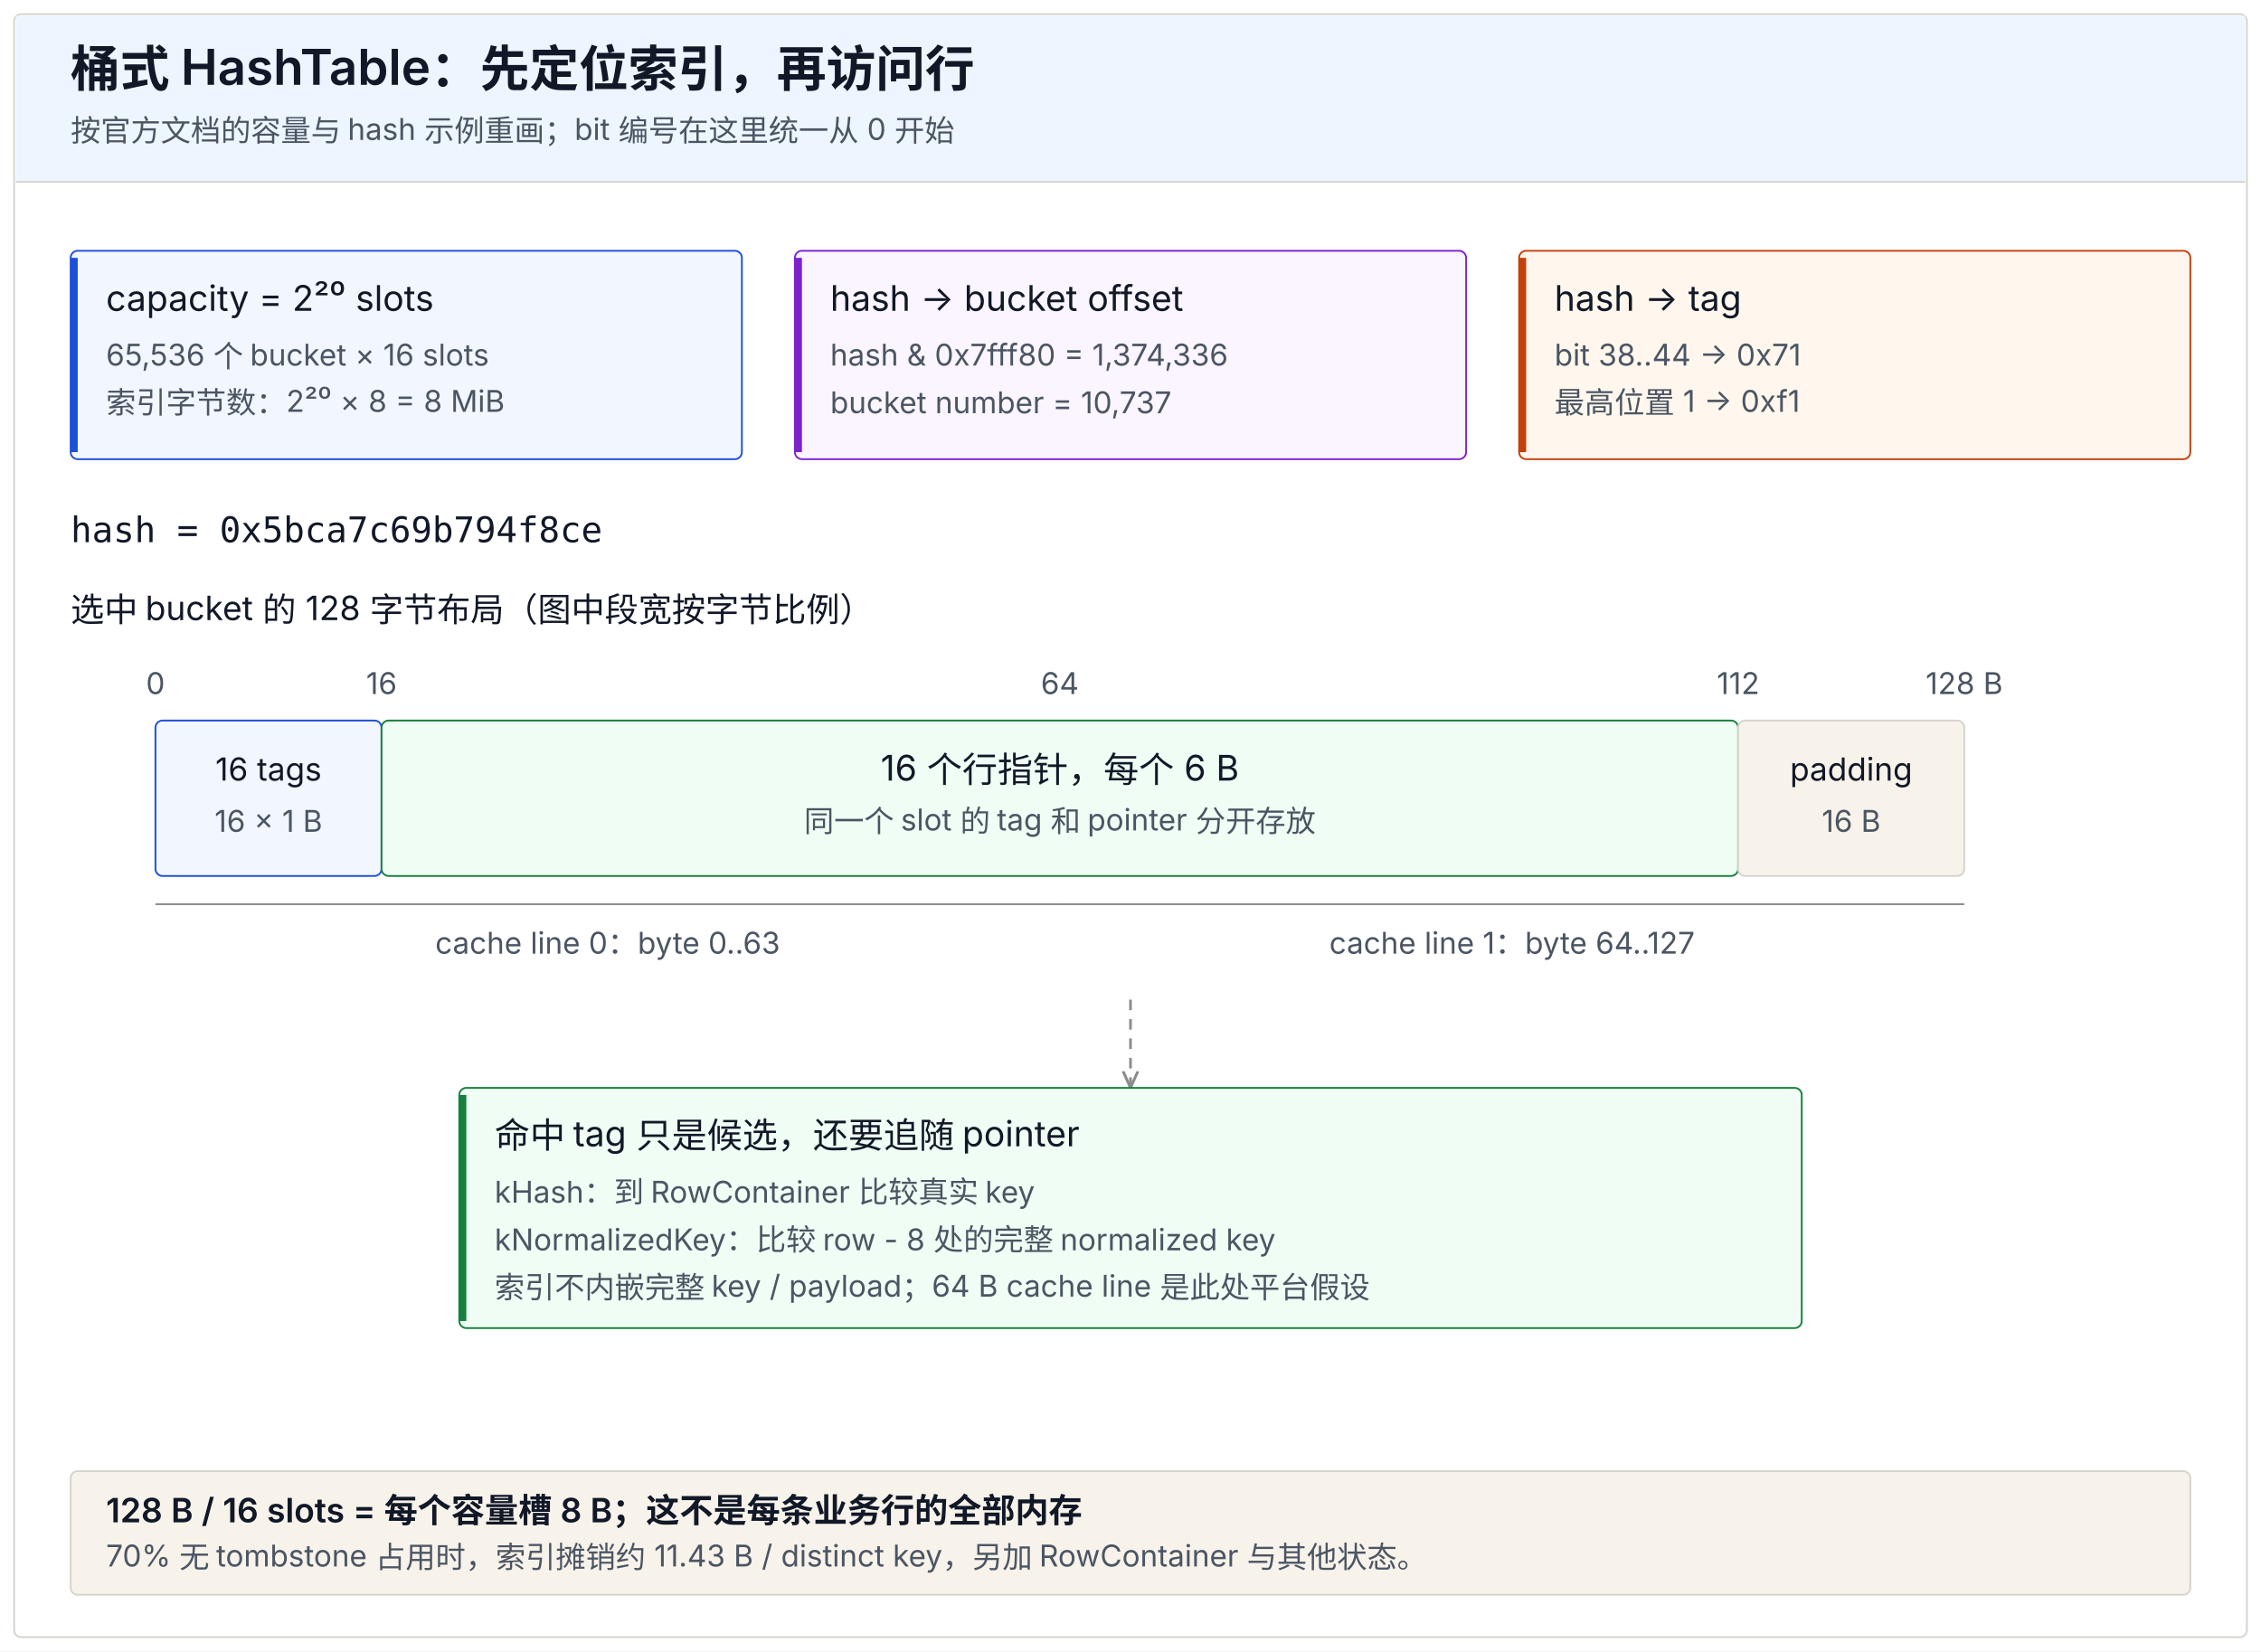
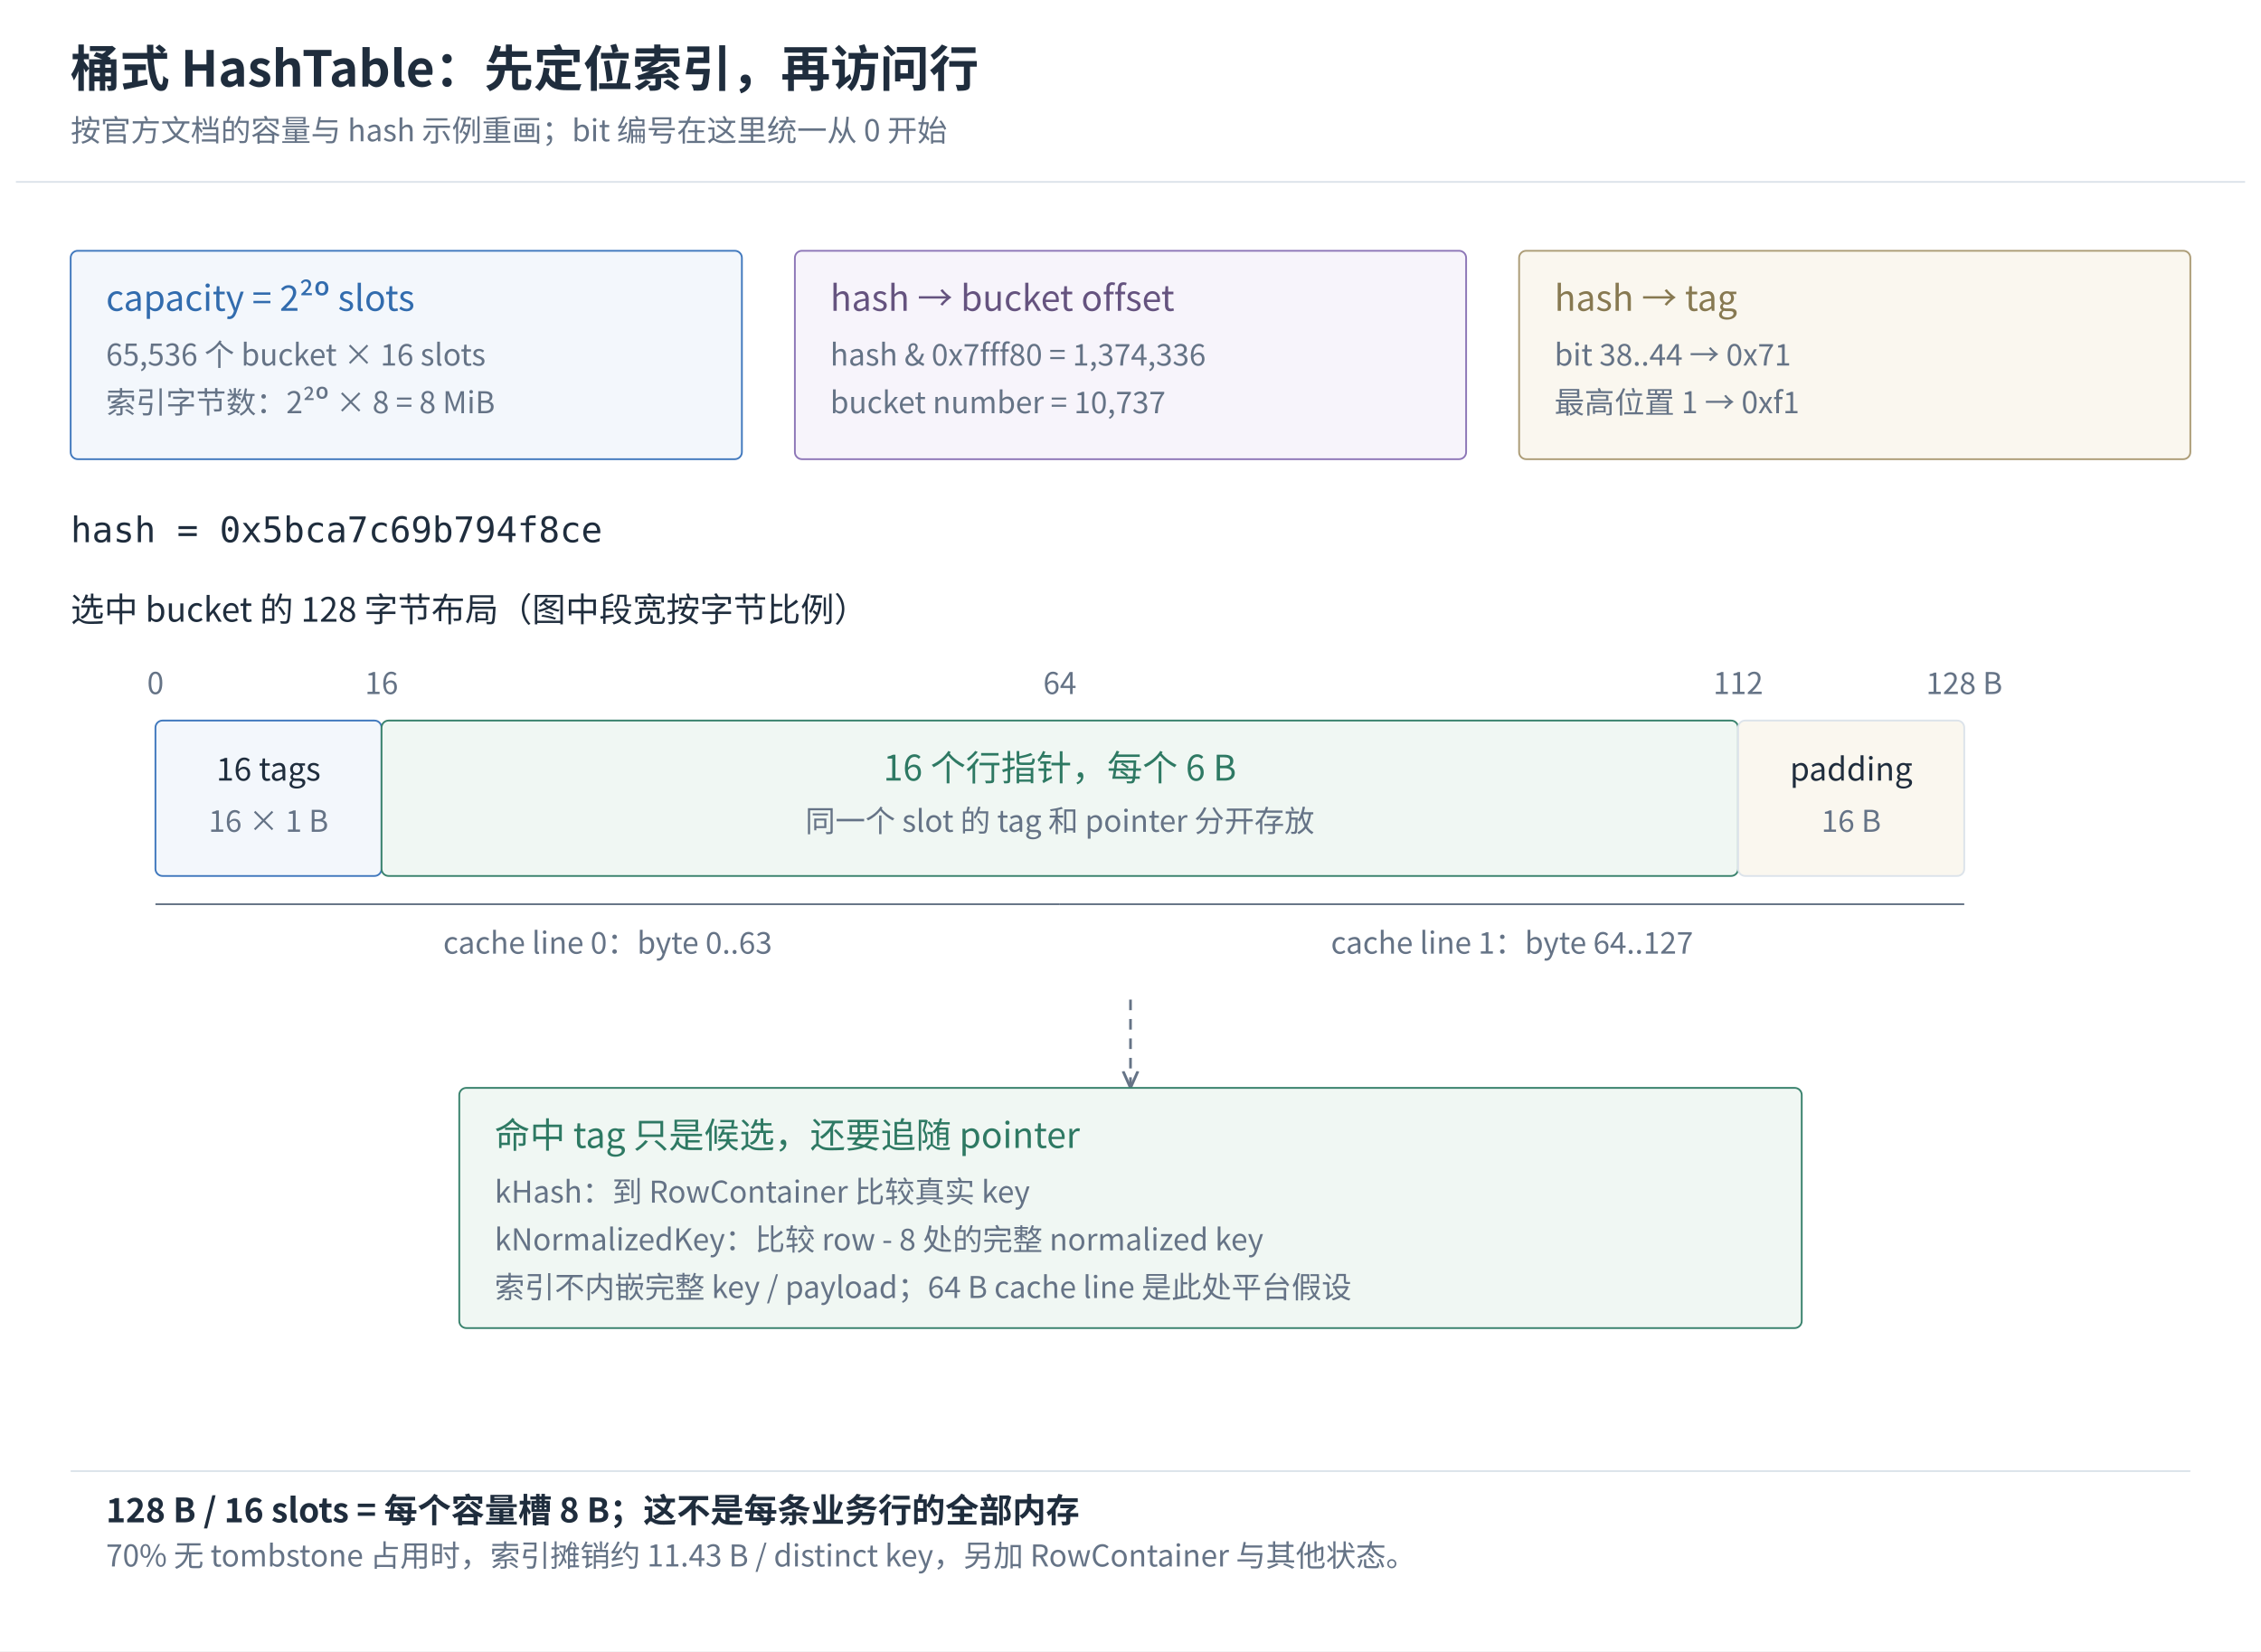
<svg xmlns="http://www.w3.org/2000/svg" width="1280" height="935" viewBox="0 0 1280 935" role="img" aria-labelledby="title desc">
  <defs>
    <marker id="arrow" viewBox="0 0 10 10" refX="9" refY="5" markerWidth="7" markerHeight="7" orient="auto-start-reverse">
-       <path d="M 0 1 L 9 5 L 0 9" fill="none" stroke="#8b8b8b" stroke-width="1.5" />
+       <path d="M 0 1 L 9 5 L 0 9" fill="none" stroke="#657386" stroke-width="1.5" />
    </marker>
  </defs>
  <rect x="0" y="0" width="1280" height="935" rx="0" fill="white" stroke="none" stroke-width="1" />
-   <rect x="8" y="8" width="1264" height="919" rx="4" fill="white" stroke="#d6d3cc" stroke-width="1" />
-   <rect x="9" y="9" width="1262" height="94" rx="0" fill="#edf5ff" stroke="none" stroke-width="1" />
-   <line x1="9" y1="103" x2="1271" y2="103" stroke="#d6d3cc" stroke-width="1" />
-   <text x="40" y="49" font-family="Inter, Noto Sans SC, Noto Sans CJK SC, Arial, sans-serif" fill="#111827" font-size="28" font-weight="600" text-anchor="start">桶式 HashTable：先定位索引，再访问行</text>
-   <text x="40" y="80" font-family="Inter, Noto Sans SC, Noto Sans CJK SC, Arial, sans-serif" fill="#4b5563" font-size="17" font-weight="400" text-anchor="start">按官方文档的容量与 hash 示例重画；bit 编号在这里统一从 0 开始</text>
-   <rect x="40" y="142" width="380" height="118" rx="4" fill="#f2f7ff" stroke="#1d4ed8" stroke-width="1" />
-   <rect x="40" y="146" width="4" height="110" rx="0" fill="#1d4ed8" stroke="none" stroke-width="1" />
-   <text x="60" y="176" font-family="Inter, Noto Sans SC, Noto Sans CJK SC, Arial, sans-serif" fill="#111827" font-size="20" font-weight="400" text-anchor="start">capacity = 2²⁰ slots</text>
-   <text x="60" y="207" font-family="Inter, Noto Sans SC, Noto Sans CJK SC, Arial, sans-serif" fill="#4b5563" font-size="17" font-weight="400" text-anchor="start">65,536 个 bucket × 16 slots</text>
-   <text x="60" y="234" font-family="Inter, Noto Sans SC, Noto Sans CJK SC, Arial, sans-serif" fill="#4b5563" font-size="17" font-weight="400" text-anchor="start">索引字节数：2²⁰ × 8 = 8 MiB</text>
-   <rect x="450" y="142" width="380" height="118" rx="4" fill="#faf5ff" stroke="#7e22ce" stroke-width="1" />
-   <rect x="450" y="146" width="4" height="110" rx="0" fill="#7e22ce" stroke="none" stroke-width="1" />
-   <text x="470" y="176" font-family="Inter, Noto Sans SC, Noto Sans CJK SC, Arial, sans-serif" fill="#111827" font-size="20" font-weight="400" text-anchor="start">hash → bucket offset</text>
-   <text x="470" y="207" font-family="Inter, Noto Sans SC, Noto Sans CJK SC, Arial, sans-serif" fill="#4b5563" font-size="17" font-weight="400" text-anchor="start">hash &amp; 0x7fff80 = 1,374,336</text>
-   <text x="470" y="234" font-family="Inter, Noto Sans SC, Noto Sans CJK SC, Arial, sans-serif" fill="#4b5563" font-size="17" font-weight="400" text-anchor="start">bucket number = 10,737</text>
-   <rect x="860" y="142" width="380" height="118" rx="4" fill="#fff7ed" stroke="#c2410c" stroke-width="1" />
-   <rect x="860" y="146" width="4" height="110" rx="0" fill="#c2410c" stroke="none" stroke-width="1" />
-   <text x="880" y="176" font-family="Inter, Noto Sans SC, Noto Sans CJK SC, Arial, sans-serif" fill="#111827" font-size="20" font-weight="400" text-anchor="start">hash → tag</text>
-   <text x="880" y="207" font-family="Inter, Noto Sans SC, Noto Sans CJK SC, Arial, sans-serif" fill="#4b5563" font-size="17" font-weight="400" text-anchor="start">bit 38..44 → 0x71</text>
-   <text x="880" y="234" font-family="Inter, Noto Sans SC, Noto Sans CJK SC, Arial, sans-serif" fill="#4b5563" font-size="17" font-weight="400" text-anchor="start">最高位置 1 → 0xf1</text>
-   <text x="40" y="307" font-family="DejaVu Sans Mono, Liberation Mono, Consolas, monospace" fill="#111827" font-size="20" text-anchor="start">hash = 0x5bca7c69b794f8ce</text>
-   <text x="40" y="352" font-family="Inter, Noto Sans SC, Noto Sans CJK SC, Arial, sans-serif" fill="#111827" font-size="19" font-weight="400" text-anchor="start">选中 bucket 的 128 字节布局（图中段宽按字节比例）</text>
-   <text x="88" y="393" font-family="Inter, Noto Sans SC, Noto Sans CJK SC, Arial, sans-serif" fill="#4b5563" font-size="17" font-weight="400" text-anchor="middle">0</text>
-   <text x="216" y="393" font-family="Inter, Noto Sans SC, Noto Sans CJK SC, Arial, sans-serif" fill="#4b5563" font-size="17" font-weight="400" text-anchor="middle">16</text>
-   <text x="600" y="393" font-family="Inter, Noto Sans SC, Noto Sans CJK SC, Arial, sans-serif" fill="#4b5563" font-size="17" font-weight="400" text-anchor="middle">64</text>
-   <text x="984" y="393" font-family="Inter, Noto Sans SC, Noto Sans CJK SC, Arial, sans-serif" fill="#4b5563" font-size="17" font-weight="400" text-anchor="middle">112</text>
-   <text x="1112" y="393" font-family="Inter, Noto Sans SC, Noto Sans CJK SC, Arial, sans-serif" fill="#4b5563" font-size="17" font-weight="400" text-anchor="middle">128 B</text>
-   <rect x="88" y="408" width="128" height="88" rx="4" fill="#f2f7ff" stroke="#1d4ed8" stroke-width="1" />
-   <text x="152" y="442" font-family="Inter, Noto Sans SC, Noto Sans CJK SC, Arial, sans-serif" fill="#111827" font-size="18" font-weight="400" text-anchor="middle">16 tags</text>
-   <text x="152" y="471" font-family="Inter, Noto Sans SC, Noto Sans CJK SC, Arial, sans-serif" fill="#4b5563" font-size="17" font-weight="400" text-anchor="middle">16 × 1 B</text>
-   <rect x="216" y="408" width="768" height="88" rx="4" fill="#f0fdf4" stroke="#15803d" stroke-width="1" />
-   <text x="600" y="442" font-family="Inter, Noto Sans SC, Noto Sans CJK SC, Arial, sans-serif" fill="#111827" font-size="20" font-weight="400" text-anchor="middle">16 个行指针，每个 6 B</text>
-   <text x="600" y="471" font-family="Inter, Noto Sans SC, Noto Sans CJK SC, Arial, sans-serif" fill="#4b5563" font-size="17" font-weight="400" text-anchor="middle">同一个 slot 的 tag 和 pointer 分开存放</text>
-   <rect x="984" y="408" width="128" height="88" rx="4" fill="#f7f2ea" stroke="#d6d3cc" stroke-width="1" />
-   <text x="1048" y="442" font-family="Inter, Noto Sans SC, Noto Sans CJK SC, Arial, sans-serif" fill="#111827" font-size="18" font-weight="400" text-anchor="middle">padding</text>
-   <text x="1048" y="471" font-family="Inter, Noto Sans SC, Noto Sans CJK SC, Arial, sans-serif" fill="#4b5563" font-size="17" font-weight="400" text-anchor="middle">16 B</text>
-   <line x1="88" y1="512" x2="600" y2="512" stroke="#8b8b8b" stroke-width="1" />
-   <line x1="600" y1="512" x2="1112" y2="512" stroke="#8b8b8b" stroke-width="1" />
-   <text x="344" y="540" font-family="Inter, Noto Sans SC, Noto Sans CJK SC, Arial, sans-serif" fill="#4b5563" font-size="17" font-weight="400" text-anchor="middle">cache line 0：byte 0..63</text>
-   <text x="856" y="540" font-family="Inter, Noto Sans SC, Noto Sans CJK SC, Arial, sans-serif" fill="#4b5563" font-size="17" font-weight="400" text-anchor="middle">cache line 1：byte 64..127</text>
-   <polyline points="640,566 640,616" fill="none" stroke="#8b8b8b" stroke-width="1.5" stroke-dasharray="6 5" marker-end="url(#arrow)" />
-   <rect x="260" y="616" width="760" height="136" rx="4" fill="#f0fdf4" stroke="#15803d" stroke-width="1" />
-   <rect x="260" y="620" width="4" height="128" rx="0" fill="#15803d" stroke="none" stroke-width="1" />
-   <text x="280" y="650" font-family="Inter, Noto Sans SC, Noto Sans CJK SC, Arial, sans-serif" fill="#111827" font-size="20" font-weight="400" text-anchor="start">命中 tag 只是候选，还要追随 pointer</text>
-   <text x="280" y="681" font-family="Inter, Noto Sans SC, Noto Sans CJK SC, Arial, sans-serif" fill="#4b5563" font-size="17" font-weight="400" text-anchor="start">kHash：到 RowContainer 比较真实 key</text>
-   <text x="280" y="708" font-family="Inter, Noto Sans SC, Noto Sans CJK SC, Arial, sans-serif" fill="#4b5563" font-size="17" font-weight="400" text-anchor="start">kNormalizedKey：比较 row - 8 处的完整 normalized key</text>
-   <text x="280" y="735" font-family="Inter, Noto Sans SC, Noto Sans CJK SC, Arial, sans-serif" fill="#4b5563" font-size="17" font-weight="400" text-anchor="start">索引不内嵌完整 key / payload；64 B cache line 是此处平台假设</text>
-   <rect x="40" y="833" width="1200" height="70" rx="4" fill="#f7f2ea" stroke="#d6d3cc" stroke-width="1" />
-   <text x="60" y="862" font-family="Inter, Noto Sans SC, Noto Sans CJK SC, Arial, sans-serif" fill="#111827" font-size="19" font-weight="600" text-anchor="start">128 B / 16 slots = 每个容量槽 8 B；这不是每条业务行的全部内存</text>
-   <text x="60" y="887" font-family="Inter, Noto Sans SC, Noto Sans CJK SC, Arial, sans-serif" fill="#4b5563" font-size="17" font-weight="400" text-anchor="start">70% 无 tombstone 占用时，索引摊销约 11.43 B / distinct key，另加 RowContainer 与其他状态。</text>
+   <rect x="8" y="8" width="1264" height="919" rx="4" fill="white" stroke="none" stroke-width="1" />
+   <rect x="9" y="9" width="1262" height="94" rx="0" fill="#ffffff" stroke="none" stroke-width="1" />
+   <line x1="9" y1="103" x2="1271" y2="103" stroke="#dce3ea" stroke-width="1" />
+   <text x="40" y="49" font-family="Noto Sans SC, Noto Sans CJK SC, Inter, Arial, sans-serif" fill="#1f2d3d" font-size="28" font-weight="600" text-anchor="start">桶式 HashTable：先定位索引，再访问行</text>
+   <text x="40" y="80" font-family="Noto Sans SC, Noto Sans CJK SC, Inter, Arial, sans-serif" fill="#657386" font-size="17" font-weight="400" text-anchor="start">按官方文档的容量与 hash 示例重画；bit 编号在这里统一从 0 开始</text>
+   <rect x="40" y="142" width="380" height="118" rx="4" fill="#f3f7fc" stroke="#4078bd" stroke-width="1" />
+   <rect x="40" y="146" width="4" height="110" rx="0" fill="none" stroke="none" stroke-width="1" />
+   <text x="60" y="176" font-family="Noto Sans SC, Noto Sans CJK SC, Inter, Arial, sans-serif" fill="#326cae" font-size="20" font-weight="400" text-anchor="start">capacity = 2²⁰ slots</text>
+   <text x="60" y="207" font-family="Noto Sans SC, Noto Sans CJK SC, Inter, Arial, sans-serif" fill="#657386" font-size="17" font-weight="400" text-anchor="start">65,536 个 bucket × 16 slots</text>
+   <text x="60" y="234" font-family="Noto Sans SC, Noto Sans CJK SC, Inter, Arial, sans-serif" fill="#657386" font-size="17" font-weight="400" text-anchor="start">索引字节数：2²⁰ × 8 = 8 MiB</text>
+   <rect x="450" y="142" width="380" height="118" rx="4" fill="#f7f4fb" stroke="#8d76b7" stroke-width="1" />
+   <rect x="450" y="146" width="4" height="110" rx="0" fill="none" stroke="none" stroke-width="1" />
+   <text x="470" y="176" font-family="Noto Sans SC, Noto Sans CJK SC, Inter, Arial, sans-serif" fill="#65537f" font-size="20" font-weight="400" text-anchor="start">hash → bucket offset</text>
+   <text x="470" y="207" font-family="Noto Sans SC, Noto Sans CJK SC, Inter, Arial, sans-serif" fill="#657386" font-size="17" font-weight="400" text-anchor="start">hash &amp; 0x7fff80 = 1,374,336</text>
+   <text x="470" y="234" font-family="Noto Sans SC, Noto Sans CJK SC, Inter, Arial, sans-serif" fill="#657386" font-size="17" font-weight="400" text-anchor="start">bucket number = 10,737</text>
+   <rect x="860" y="142" width="380" height="118" rx="4" fill="#faf7ef" stroke="#ac9c76" stroke-width="1" />
+   <rect x="860" y="146" width="4" height="110" rx="0" fill="none" stroke="none" stroke-width="1" />
+   <text x="880" y="176" font-family="Noto Sans SC, Noto Sans CJK SC, Inter, Arial, sans-serif" fill="#877951" font-size="20" font-weight="400" text-anchor="start">hash → tag</text>
+   <text x="880" y="207" font-family="Noto Sans SC, Noto Sans CJK SC, Inter, Arial, sans-serif" fill="#657386" font-size="17" font-weight="400" text-anchor="start">bit 38..44 → 0x71</text>
+   <text x="880" y="234" font-family="Noto Sans SC, Noto Sans CJK SC, Inter, Arial, sans-serif" fill="#657386" font-size="17" font-weight="400" text-anchor="start">最高位置 1 → 0xf1</text>
+   <text x="40" y="307" font-family="DejaVu Sans Mono, Liberation Mono, Consolas, monospace" fill="#1f2d3d" font-size="20" text-anchor="start">hash = 0x5bca7c69b794f8ce</text>
+   <text x="40" y="352" font-family="Noto Sans SC, Noto Sans CJK SC, Inter, Arial, sans-serif" fill="#1f2d3d" font-size="19" font-weight="400" text-anchor="start">选中 bucket 的 128 字节布局（图中段宽按字节比例）</text>
+   <text x="88" y="393" font-family="Noto Sans SC, Noto Sans CJK SC, Inter, Arial, sans-serif" fill="#657386" font-size="17" font-weight="400" text-anchor="middle">0</text>
+   <text x="216" y="393" font-family="Noto Sans SC, Noto Sans CJK SC, Inter, Arial, sans-serif" fill="#657386" font-size="17" font-weight="400" text-anchor="middle">16</text>
+   <text x="600" y="393" font-family="Noto Sans SC, Noto Sans CJK SC, Inter, Arial, sans-serif" fill="#657386" font-size="17" font-weight="400" text-anchor="middle">64</text>
+   <text x="984" y="393" font-family="Noto Sans SC, Noto Sans CJK SC, Inter, Arial, sans-serif" fill="#657386" font-size="17" font-weight="400" text-anchor="middle">112</text>
+   <text x="1112" y="393" font-family="Noto Sans SC, Noto Sans CJK SC, Inter, Arial, sans-serif" fill="#657386" font-size="17" font-weight="400" text-anchor="middle">128 B</text>
+   <rect x="88" y="408" width="128" height="88" rx="4" fill="#f3f7fc" stroke="#4078bd" stroke-width="1" />
+   <text x="152" y="442" font-family="Noto Sans SC, Noto Sans CJK SC, Inter, Arial, sans-serif" fill="#1f2d3d" font-size="18" font-weight="400" text-anchor="middle">16 tags</text>
+   <text x="152" y="471" font-family="Noto Sans SC, Noto Sans CJK SC, Inter, Arial, sans-serif" fill="#657386" font-size="17" font-weight="400" text-anchor="middle">16 × 1 B</text>
+   <rect x="216" y="408" width="768" height="88" rx="4" fill="#f0f7f3" stroke="#39826d" stroke-width="1" />
+   <text x="600" y="442" font-family="Noto Sans SC, Noto Sans CJK SC, Inter, Arial, sans-serif" fill="#2e7963" font-size="20" font-weight="400" text-anchor="middle">16 个行指针，每个 6 B</text>
+   <text x="600" y="471" font-family="Noto Sans SC, Noto Sans CJK SC, Inter, Arial, sans-serif" fill="#657386" font-size="17" font-weight="400" text-anchor="middle">同一个 slot 的 tag 和 pointer 分开存放</text>
+   <rect x="984" y="408" width="128" height="88" rx="4" fill="#faf7ef" stroke="#dce3ea" stroke-width="1" />
+   <text x="1048" y="442" font-family="Noto Sans SC, Noto Sans CJK SC, Inter, Arial, sans-serif" fill="#1f2d3d" font-size="18" font-weight="400" text-anchor="middle">padding</text>
+   <text x="1048" y="471" font-family="Noto Sans SC, Noto Sans CJK SC, Inter, Arial, sans-serif" fill="#657386" font-size="17" font-weight="400" text-anchor="middle">16 B</text>
+   <line x1="88" y1="512" x2="600" y2="512" stroke="#657386" stroke-width="1" />
+   <line x1="600" y1="512" x2="1112" y2="512" stroke="#657386" stroke-width="1" />
+   <text x="344" y="540" font-family="Noto Sans SC, Noto Sans CJK SC, Inter, Arial, sans-serif" fill="#657386" font-size="17" font-weight="400" text-anchor="middle">cache line 0：byte 0..63</text>
+   <text x="856" y="540" font-family="Noto Sans SC, Noto Sans CJK SC, Inter, Arial, sans-serif" fill="#657386" font-size="17" font-weight="400" text-anchor="middle">cache line 1：byte 64..127</text>
+   <polyline points="640,566 640,616" fill="none" stroke="#657386" stroke-width="1.5" stroke-dasharray="6 5" marker-end="url(#arrow)" />
+   <rect x="260" y="616" width="760" height="136" rx="4" fill="#f0f7f3" stroke="#39826d" stroke-width="1" />
+   <rect x="260" y="620" width="4" height="128" rx="0" fill="none" stroke="none" stroke-width="1" />
+   <text x="280" y="650" font-family="Noto Sans SC, Noto Sans CJK SC, Inter, Arial, sans-serif" fill="#2e7963" font-size="20" font-weight="400" text-anchor="start">命中 tag 只是候选，还要追随 pointer</text>
+   <text x="280" y="681" font-family="Noto Sans SC, Noto Sans CJK SC, Inter, Arial, sans-serif" fill="#657386" font-size="17" font-weight="400" text-anchor="start">kHash：到 RowContainer 比较真实 key</text>
+   <text x="280" y="708" font-family="Noto Sans SC, Noto Sans CJK SC, Inter, Arial, sans-serif" fill="#657386" font-size="17" font-weight="400" text-anchor="start">kNormalizedKey：比较 row - 8 处的完整 normalized key</text>
+   <text x="280" y="735" font-family="Noto Sans SC, Noto Sans CJK SC, Inter, Arial, sans-serif" fill="#657386" font-size="17" font-weight="400" text-anchor="start">索引不内嵌完整 key / payload；64 B cache line 是此处平台假设</text>
+   <rect x="40" y="833" width="1200" height="70" rx="4" fill="#ffffff" stroke="none" stroke-width="1" />
+   <line x1="40.0" y1="833.0" x2="1240.0" y2="833.0" stroke="#dce3ea" stroke-width="1" data-style-decoration="summary-divider" />
+   <text x="60" y="862" font-family="Noto Sans SC, Noto Sans CJK SC, Inter, Arial, sans-serif" fill="#1f2d3d" font-size="19" font-weight="600" text-anchor="start">128 B / 16 slots = 每个容量槽 8 B；这不是每条业务行的全部内存</text>
+   <text x="60" y="887" font-family="Noto Sans SC, Noto Sans CJK SC, Inter, Arial, sans-serif" fill="#657386" font-size="17" font-weight="400" text-anchor="start">70% 无 tombstone 占用时，索引摊销约 11.43 B / distinct key，另加 RowContainer 与其他状态。</text>
</svg>
